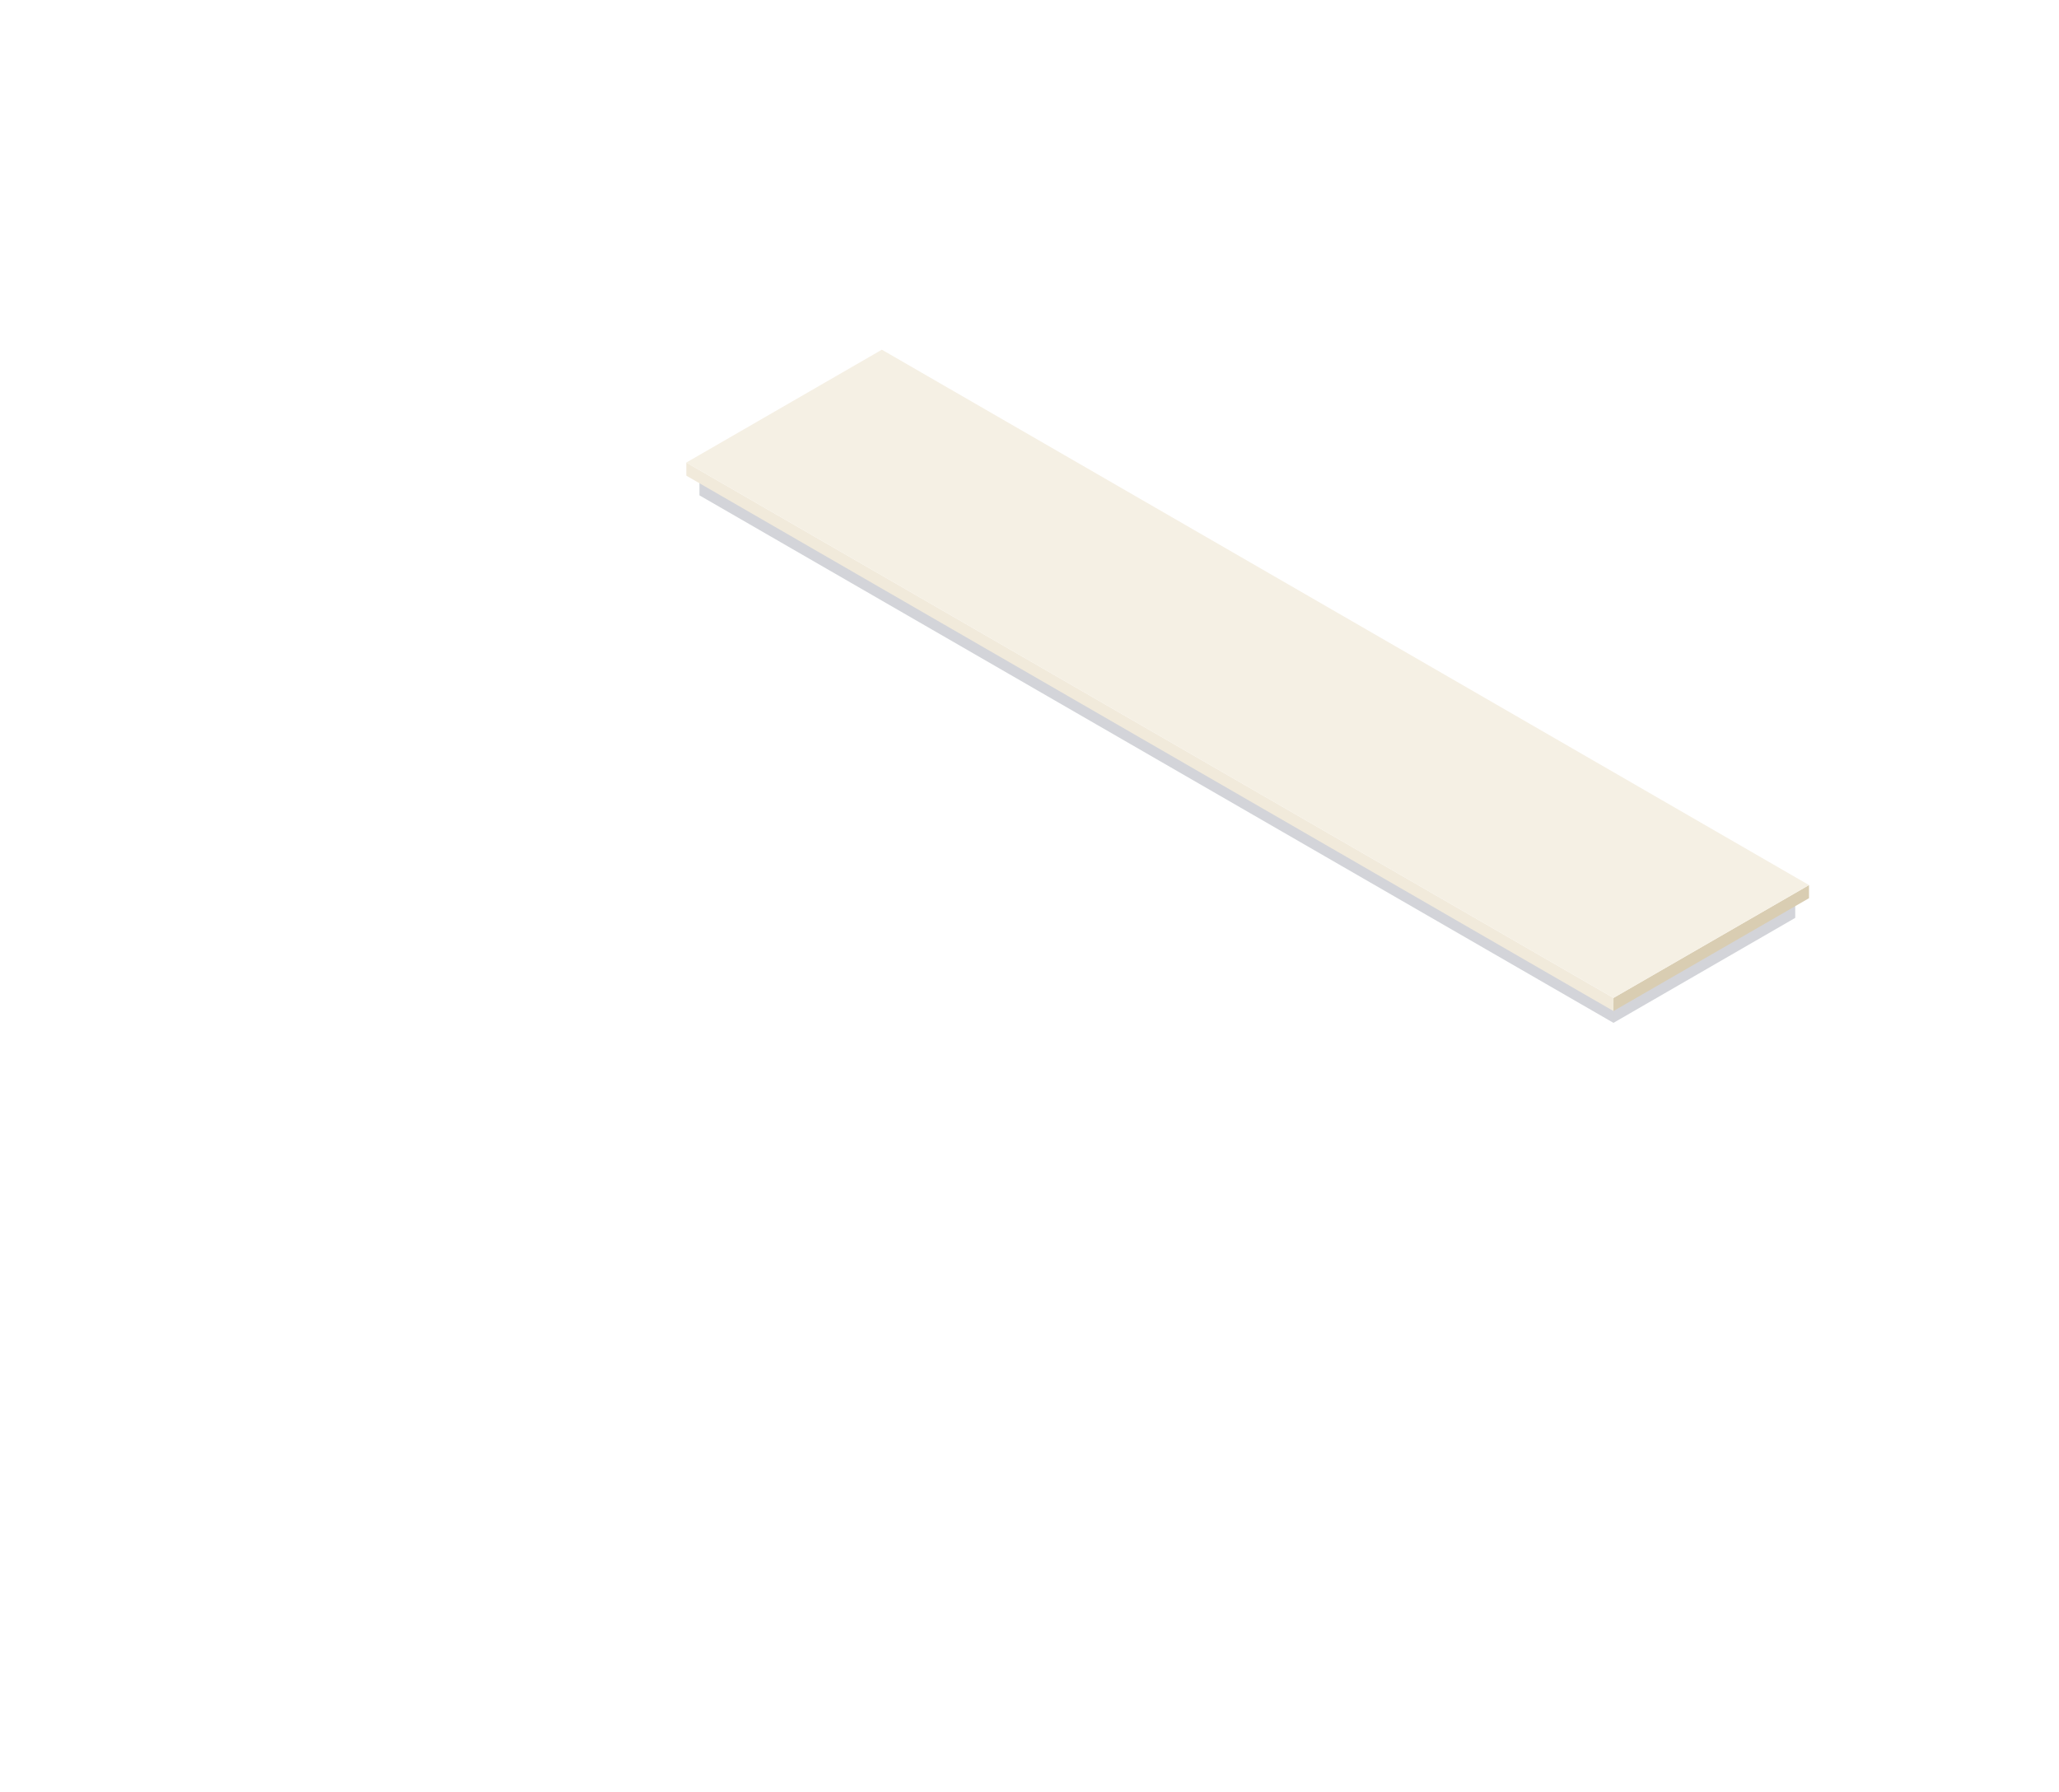
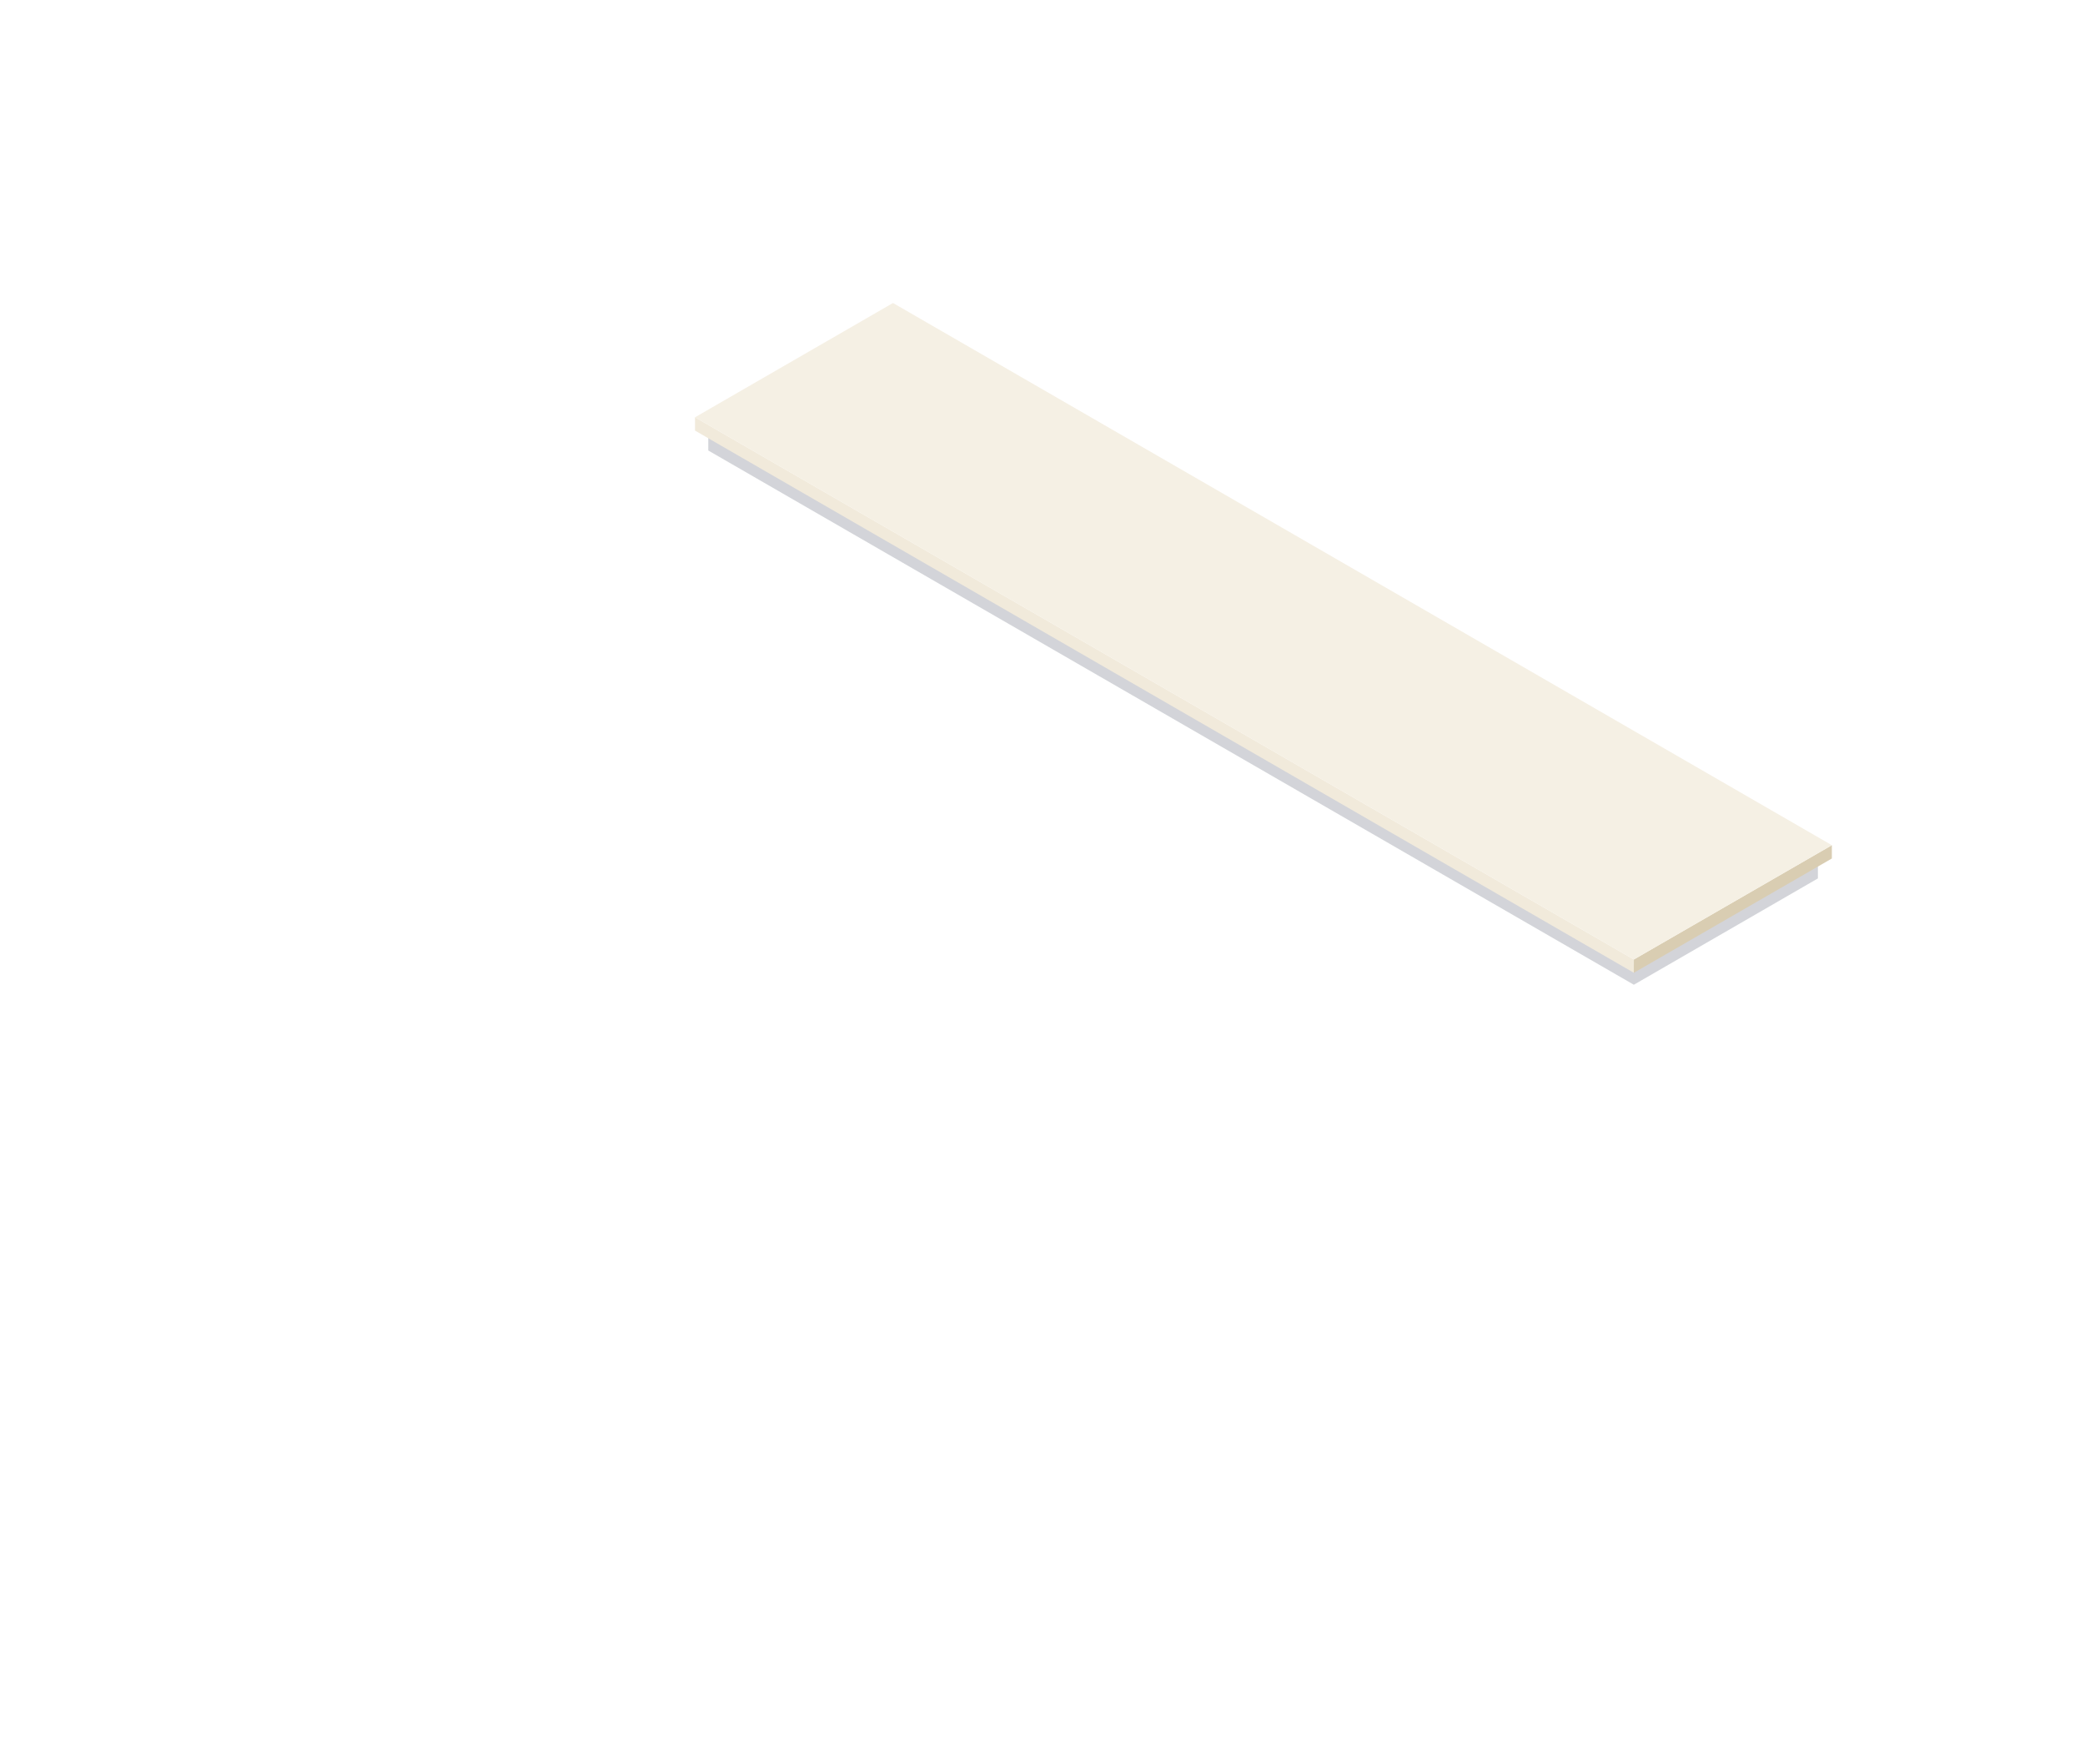
- <svg xmlns="http://www.w3.org/2000/svg" viewBox="7.5 -4.4 313.8 273.1" width="627.6" height="546.2">
+ <svg xmlns="http://www.w3.org/2000/svg" viewBox="7.5 3.3 313.8 265.4" width="627.6" height="530.8">
  <defs>
    <linearGradient id="iso-lit-glow" x1="0" y1="0" x2="0" y2="1">
      <stop offset="0" stop-color="#FFFFFF" stop-opacity="0.75" />
      <stop offset="1" stop-color="#FFFFFF" stop-opacity="0" />
    </linearGradient>
    <linearGradient id="iso-lit-l" x1="0" y1="0" x2="0" y2="1">
      <stop offset="0" stop-color="#FFF7DC" />
      <stop offset="1" stop-color="#FFD47E" />
    </linearGradient>
    <linearGradient id="iso-lit-r" x1="0" y1="0" x2="0" y2="1">
      <stop offset="0" stop-color="#FBE2A2" />
      <stop offset="1" stop-color="#ECB65A" />
    </linearGradient>
  </defs>
  <polygon points="253.4,151.5 114.1,71.1 114.1,68.1 253.4,148.5" fill="#4E5566" opacity="0.25" />
  <polygon points="281.1,135.5 253.4,151.5 253.4,148.5 281.1,132.5" fill="#4E5566" opacity="0.25" />
  <polygon points="253.4,149.7 112.1,68.1 112.1,66.1 253.4,147.7" fill="#F1EADB" />
  <polygon points="283.2,132.5 253.4,149.7 253.4,147.7 283.2,130.5" fill="#D9CDB2" />
  <polygon points="112.1,66.1 141.9,48.9 283.2,130.5 253.4,147.7" fill="#F5F0E4" />
</svg>
